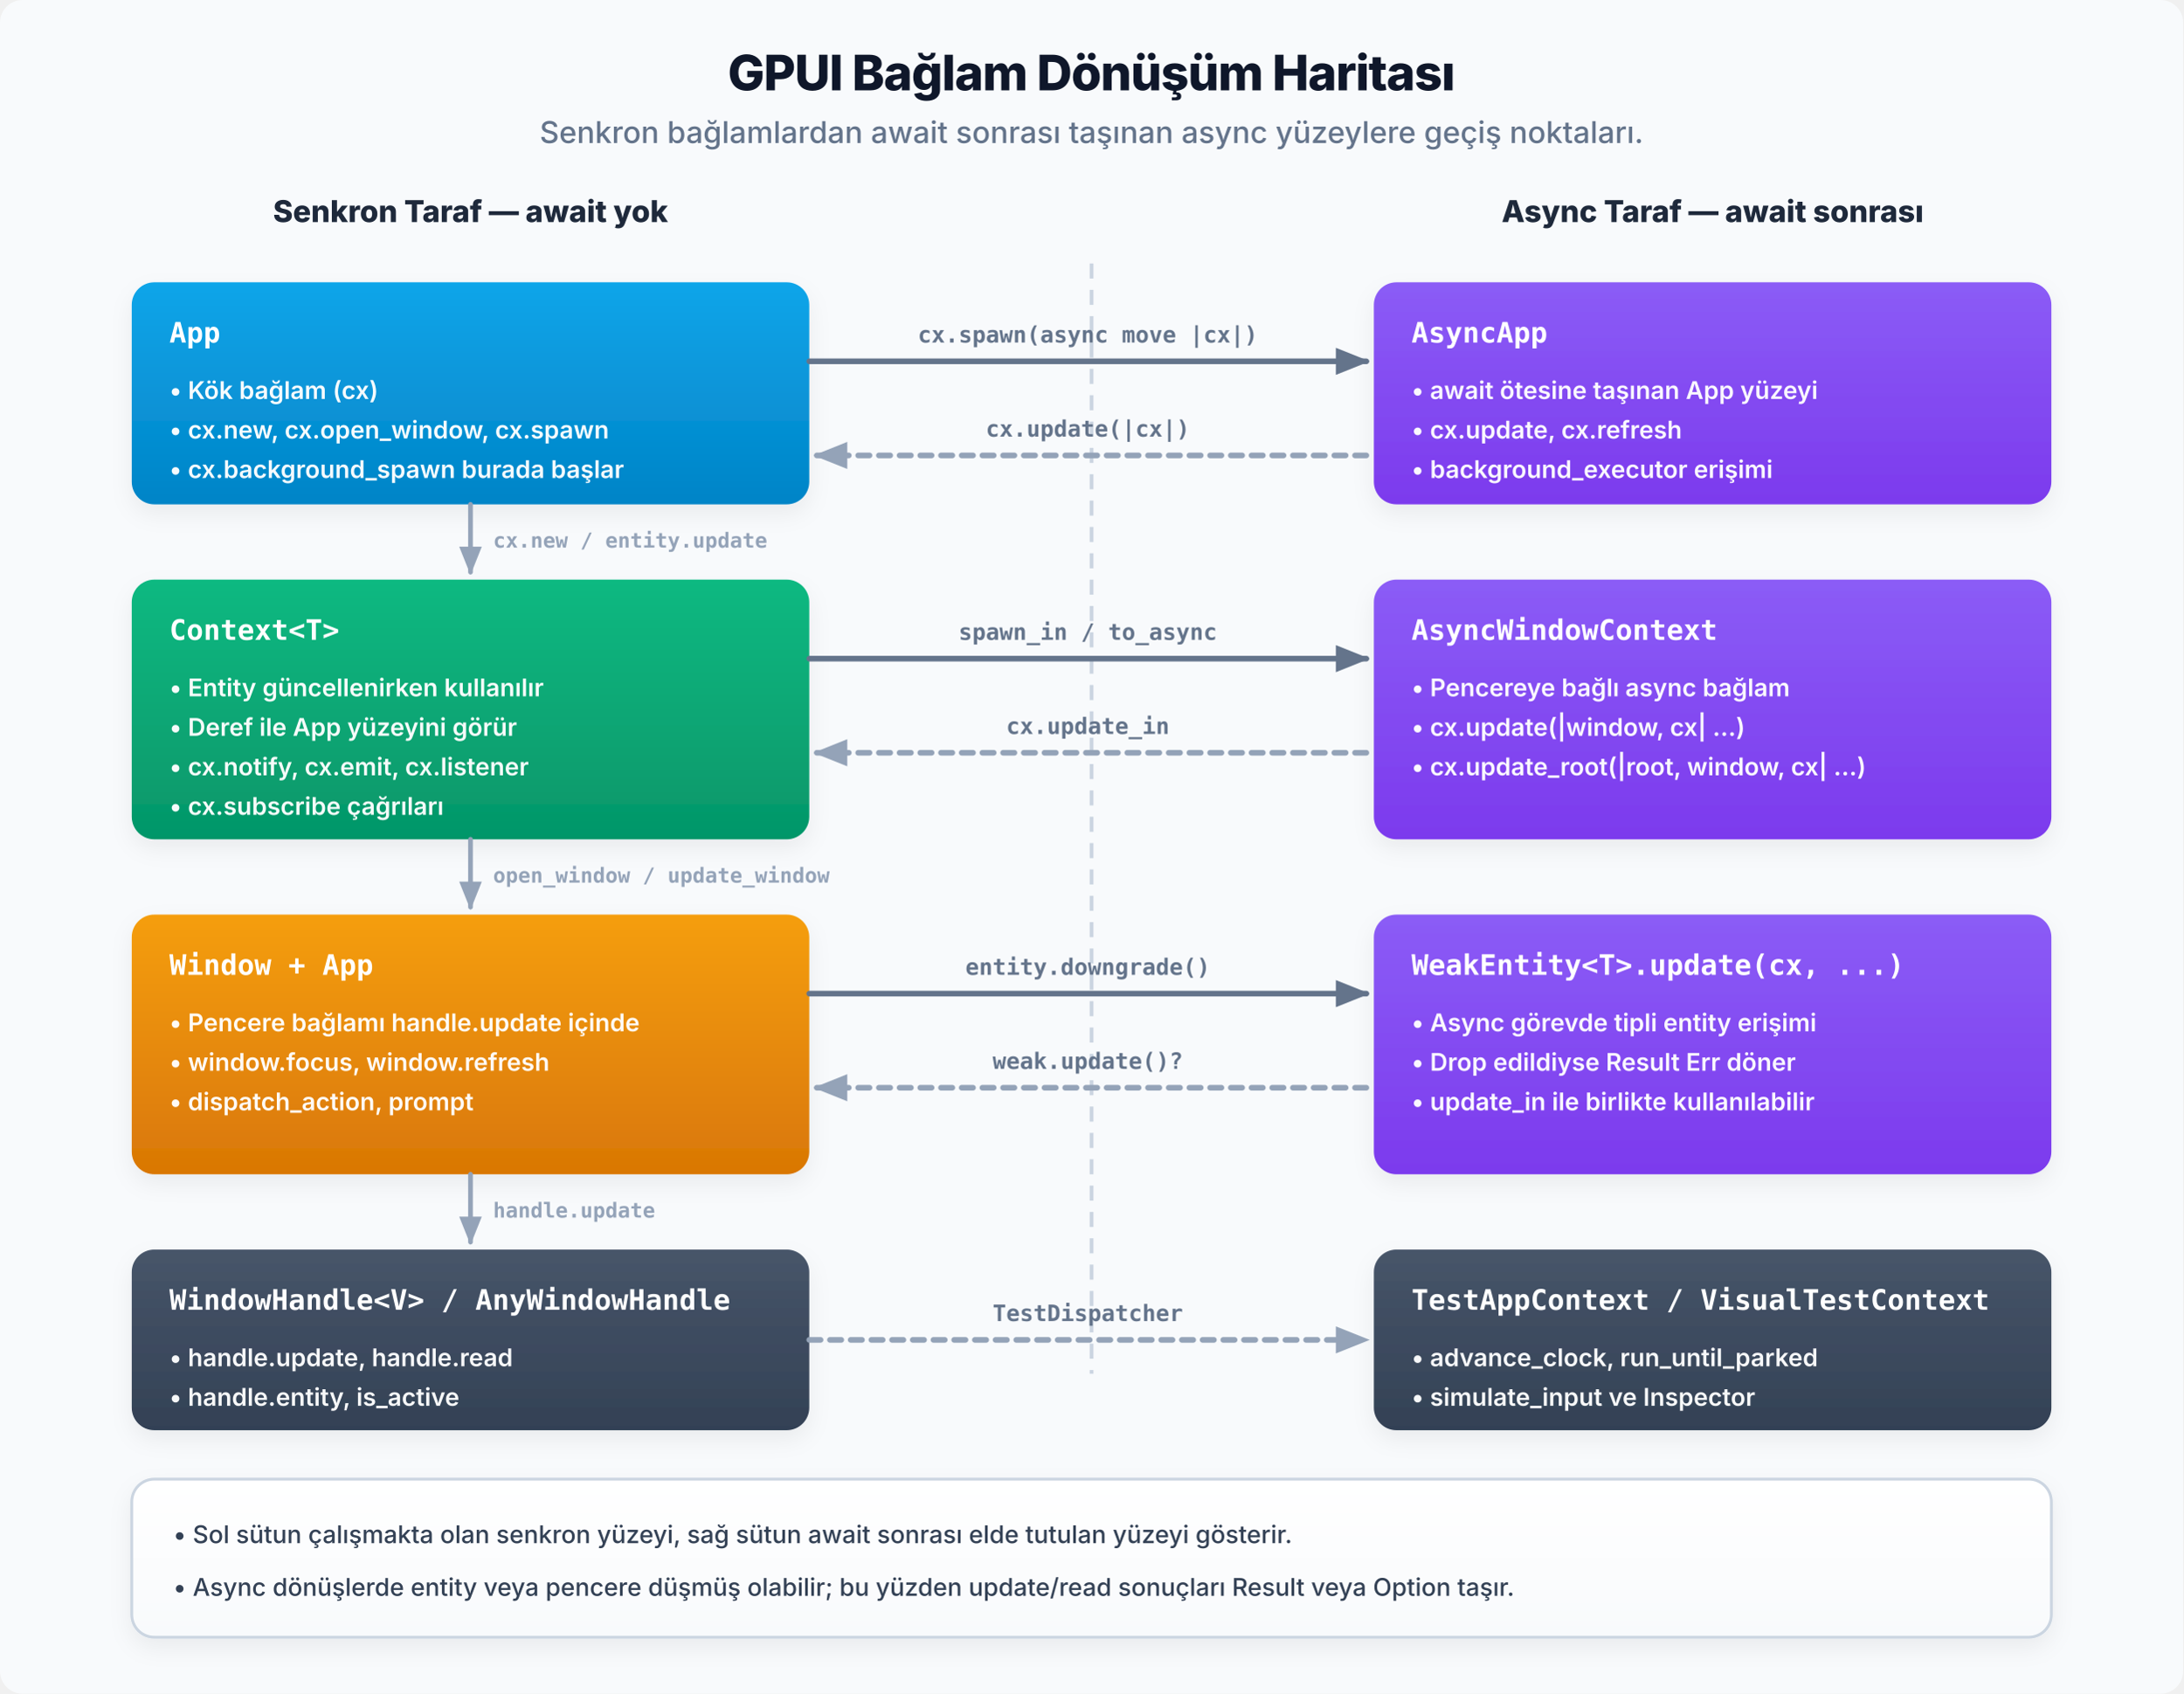
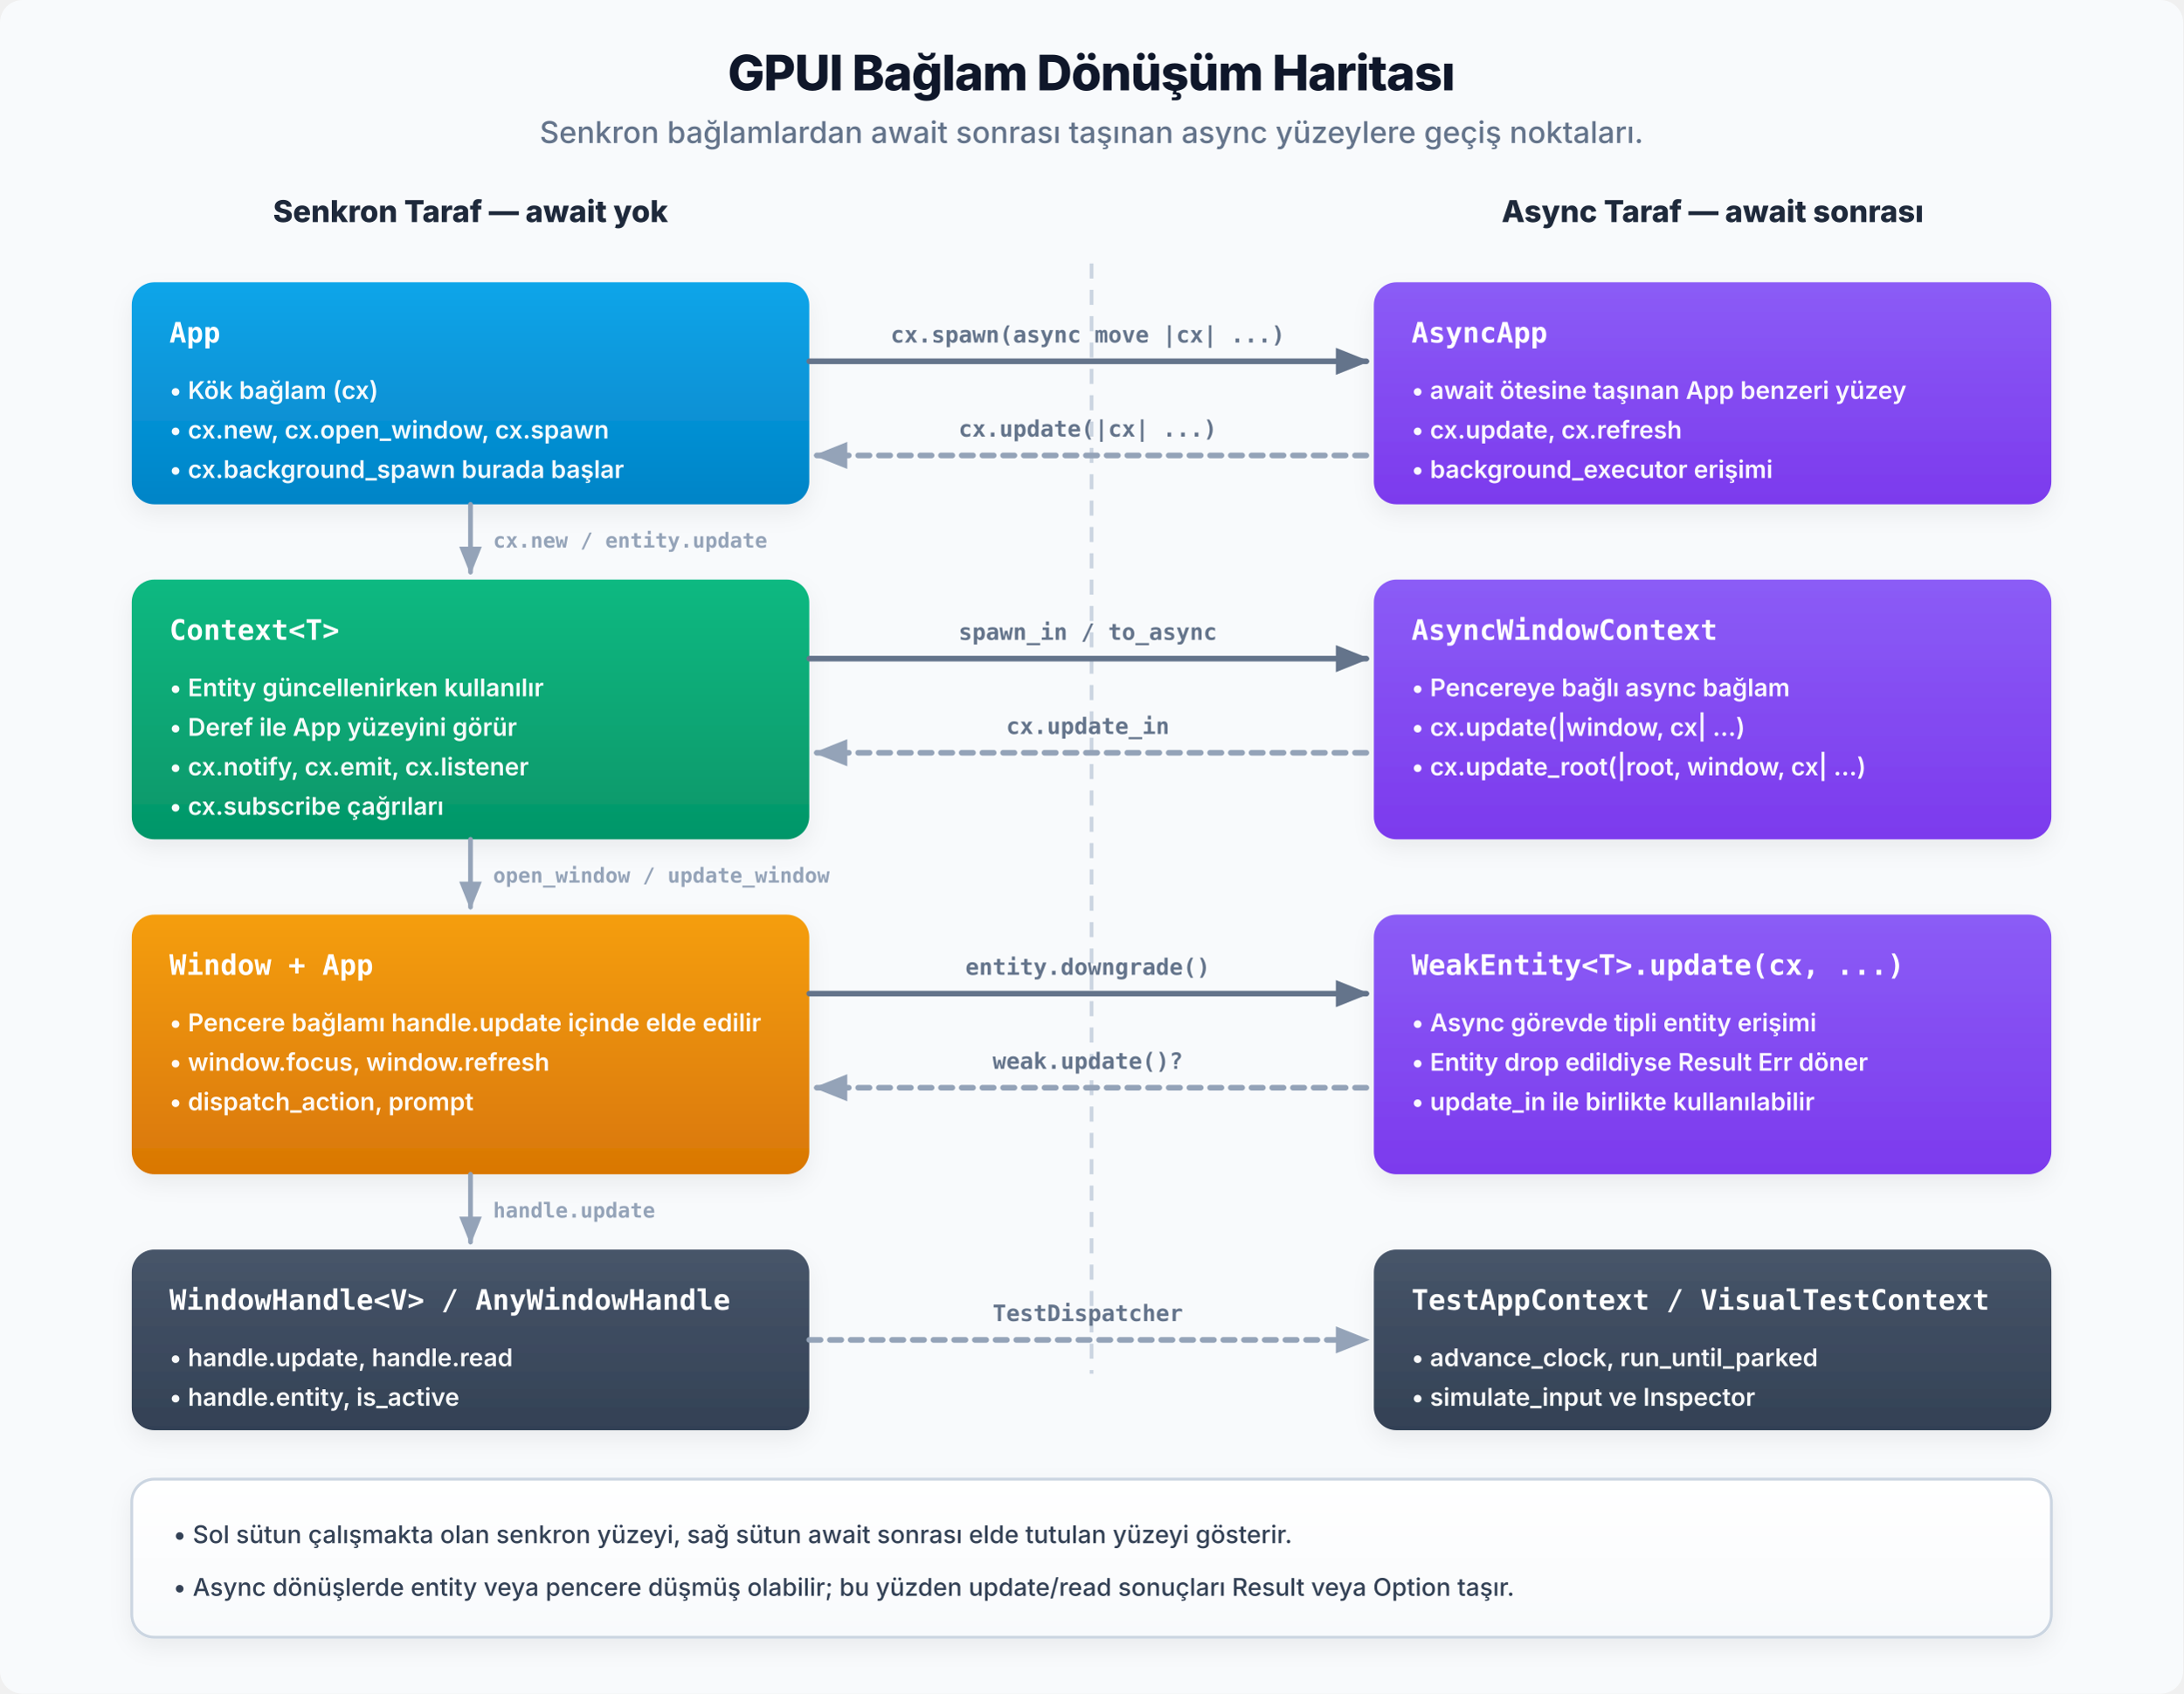
<svg xmlns="http://www.w3.org/2000/svg" viewBox="0 0 1160 900">
  <defs>
    <filter id="shadow" x="-20%" y="-20%" width="140%" height="140%">
      <feDropShadow dx="0" dy="5" stdDeviation="6" flood-color="#0f172a" flood-opacity="0.06" />
    </filter>
    <marker id="arrow" viewBox="0 0 10 10" refX="9" refY="5" markerWidth="6" markerHeight="6" orient="auto">
      <path d="M 0 1 L 10 5 L 0 9 Z" fill="#64748b" />
    </marker>
    <marker id="arrowDash" viewBox="0 0 10 10" refX="9" refY="5" markerWidth="6" markerHeight="6" orient="auto">
      <path d="M 0 1 L 10 5 L 0 9 Z" fill="#94a3b8" />
    </marker>
    <linearGradient id="g-sky" x1="0" y1="0" x2="0" y2="1">
      <stop offset="0" stop-color="#0ea5e9" />
      <stop offset="1" stop-color="#0284c7" />
    </linearGradient>
    <linearGradient id="g-green" x1="0" y1="0" x2="0" y2="1">
      <stop offset="0" stop-color="#10b981" />
      <stop offset="1" stop-color="#059669" />
    </linearGradient>
    <linearGradient id="g-amber" x1="0" y1="0" x2="0" y2="1">
      <stop offset="0" stop-color="#f59e0b" />
      <stop offset="1" stop-color="#d97706" />
    </linearGradient>
    <linearGradient id="g-slate" x1="0" y1="0" x2="0" y2="1">
      <stop offset="0" stop-color="#475569" />
      <stop offset="1" stop-color="#334155" />
    </linearGradient>
    <linearGradient id="g-violet" x1="0" y1="0" x2="0" y2="1">
      <stop offset="0" stop-color="#8b5cf6" />
      <stop offset="1" stop-color="#7c3aed" />
    </linearGradient>
    <linearGradient id="g-card" x1="0" y1="0" x2="0" y2="1">
      <stop offset="0" stop-color="#ffffff" />
      <stop offset="1" stop-color="#f8fafc" />
    </linearGradient>
    <style>
      .bg { fill: #f8fafc; }
      .title { font: 800 26px system-ui, -apple-system, sans-serif; fill: #0f172a; letter-spacing: -0.5px; text-anchor: middle; }
      .sub { font: 500 16px system-ui, -apple-system, sans-serif; fill: #64748b; text-anchor: middle; }

      .c-title { font: 800 15px ui-monospace, SFMono-Regular, monospace; fill: #ffffff; }
      .c-body { font: 600 13px system-ui, -apple-system, sans-serif; fill: #ffffff; opacity: 0.96; }

      .lbl { font: 800 16px system-ui, -apple-system, sans-serif; fill: #1e293b; text-anchor: middle; }
      .edge { font: 700 12px ui-monospace, SFMono-Regular, monospace; fill: #64748b; text-anchor: middle; }
      .vedge { font: 700 11px ui-monospace, SFMono-Regular, monospace; fill: #94a3b8; }
      .note { font: 500 13px system-ui, -apple-system, sans-serif; fill: #334155; }

      .arrow-line { stroke: #64748b; stroke-width: 3; fill: none; marker-end: url(#arrow); stroke-linecap: round; stroke-linejoin: round; }
      .arrow-dash { stroke: #94a3b8; stroke-width: 3; fill: none; stroke-dasharray: 6 5; marker-end: url(#arrowDash); stroke-linecap: round; stroke-linejoin: round; }
      .arrow-soft { stroke: #94a3b8; stroke-width: 2.5; fill: none; marker-end: url(#arrowDash); stroke-linecap: round; stroke-linejoin: round; }

      .flow { animation: dash 11s linear infinite; }
      @keyframes dash { to { stroke-dashoffset: -220; } }
      @media (prefers-reduced-motion: reduce) { .flow { animation: none; } }
    </style>
  </defs>
  <rect width="100%" height="100%" rx="12" class="bg" />
  <text x="580" y="48" class="title">GPUI Bağlam Dönüşüm Haritası</text>
  <text x="580" y="76" class="sub">Senkron bağlamlardan await sonrası taşınan async yüzeylere geçiş noktaları.</text>
  <text x="250" y="118" class="lbl">Senkron Taraf — await yok</text>
  <text x="910" y="118" class="lbl">Async Taraf — await sonrası</text>
  <line x1="580" y1="140" x2="580" y2="730" stroke="#cbd5e1" stroke-width="2" stroke-dasharray="8 6" />
  <g transform="translate(70, 150)">
    <rect width="360" height="118" rx="12" fill="url(#g-sky)" filter="url(#shadow)" />
    <text x="20" y="32" class="c-title">App</text>
    <text x="20" y="62" class="c-body">• Kök bağlam (cx)</text>
    <text x="20" y="83" class="c-body">• cx.new, cx.open_window, cx.spawn</text>
    <text x="20" y="104" class="c-body">• cx.background_spawn burada başlar</text>
  </g>
  <g transform="translate(70, 308)">
    <rect width="360" height="138" rx="12" fill="url(#g-green)" filter="url(#shadow)" />
    <text x="20" y="32" class="c-title">Context&lt;T&gt;</text>
    <text x="20" y="62" class="c-body">• Entity güncellenirken kullanılır</text>
    <text x="20" y="83" class="c-body">• Deref ile App yüzeyini görür</text>
    <text x="20" y="104" class="c-body">• cx.notify, cx.emit, cx.listener</text>
    <text x="20" y="125" class="c-body">• cx.subscribe çağrıları</text>
  </g>
  <g transform="translate(70, 486)">
    <rect width="360" height="138" rx="12" fill="url(#g-amber)" filter="url(#shadow)" />
    <text x="20" y="32" class="c-title">Window + App</text>
-     <text x="20" y="62" class="c-body">• Pencere bağlamı handle.update içinde</text>
+     <text x="20" y="62" class="c-body">• Pencere bağlamı handle.update içinde elde edilir</text>
    <text x="20" y="83" class="c-body">• window.focus, window.refresh</text>
    <text x="20" y="104" class="c-body">• dispatch_action, prompt</text>
  </g>
  <g transform="translate(70, 664)">
    <rect width="360" height="96" rx="12" fill="url(#g-slate)" filter="url(#shadow)" />
    <text x="20" y="32" class="c-title">WindowHandle&lt;V&gt; / AnyWindowHandle</text>
    <text x="20" y="62" class="c-body">• handle.update, handle.read</text>
    <text x="20" y="83" class="c-body">• handle.entity, is_active</text>
  </g>
  <g transform="translate(730, 150)">
    <rect width="360" height="118" rx="12" fill="url(#g-violet)" filter="url(#shadow)" />
    <text x="20" y="32" class="c-title">AsyncApp</text>
-     <text x="20" y="62" class="c-body">• await ötesine taşınan App yüzeyi</text>
+     <text x="20" y="62" class="c-body">• await ötesine taşınan App benzeri yüzey</text>
    <text x="20" y="83" class="c-body">• cx.update, cx.refresh</text>
    <text x="20" y="104" class="c-body">• background_executor erişimi</text>
  </g>
  <g transform="translate(730, 308)">
    <rect width="360" height="138" rx="12" fill="url(#g-violet)" filter="url(#shadow)" />
    <text x="20" y="32" class="c-title">AsyncWindowContext</text>
    <text x="20" y="62" class="c-body">• Pencereye bağlı async bağlam</text>
    <text x="20" y="83" class="c-body">• cx.update(|window, cx| ...)</text>
    <text x="20" y="104" class="c-body">• cx.update_root(|root, window, cx| ...)</text>
  </g>
  <g transform="translate(730, 486)">
    <rect width="360" height="138" rx="12" fill="url(#g-violet)" filter="url(#shadow)" />
    <text x="20" y="32" class="c-title">WeakEntity&lt;T&gt;.update(cx, ...)</text>
    <text x="20" y="62" class="c-body">• Async görevde tipli entity erişimi</text>
-     <text x="20" y="83" class="c-body">• Drop edildiyse Result Err döner</text>
+     <text x="20" y="83" class="c-body">• Entity drop edildiyse Result Err döner</text>
    <text x="20" y="104" class="c-body">• update_in ile birlikte kullanılabilir</text>
  </g>
  <g transform="translate(730, 664)">
    <rect width="360" height="96" rx="12" fill="url(#g-slate)" filter="url(#shadow)" />
    <text x="20" y="32" class="c-title">TestAppContext / VisualTestContext</text>
    <text x="20" y="62" class="c-body">• advance_clock, run_until_parked</text>
    <text x="20" y="83" class="c-body">• simulate_input ve Inspector</text>
  </g>
  <path d="M 250 268 V 304" class="arrow-soft" />
  <text x="262" y="291" class="vedge">cx.new / entity.update</text>
  <path d="M 250 446 V 482" class="arrow-soft" />
  <text x="262" y="469" class="vedge">open_window / update_window</text>
  <path d="M 250 624 V 660" class="arrow-soft" />
  <text x="262" y="647" class="vedge">handle.update</text>
  <path d="M 430 192 H 726" class="arrow-line flow" />
-   <text x="578" y="182" class="edge">cx.spawn(async move |cx|)</text>
+   <text x="578" y="182" class="edge">cx.spawn(async move |cx| ...)</text>
  <path d="M 726 242 H 434" class="arrow-dash" />
-   <text x="578" y="232" class="edge">cx.update(|cx|)</text>
+   <text x="578" y="232" class="edge">cx.update(|cx| ...)</text>
  <path d="M 430 350 H 726" class="arrow-line flow" />
  <text x="578" y="340" class="edge">spawn_in / to_async</text>
  <path d="M 726 400 H 434" class="arrow-dash" />
  <text x="578" y="390" class="edge">cx.update_in</text>
  <path d="M 430 528 H 726" class="arrow-line flow" />
  <text x="578" y="518" class="edge">entity.downgrade()</text>
  <path d="M 726 578 H 434" class="arrow-dash" />
  <text x="578" y="568" class="edge">weak.update()?</text>
  <path d="M 430 712 H 726" class="arrow-dash" />
  <text x="578" y="702" class="edge">TestDispatcher</text>
  <g transform="translate(70, 786)">
    <rect width="1020" height="84" rx="12" fill="url(#g-card)" stroke="#cbd5e1" stroke-width="1.5" filter="url(#shadow)" />
    <text x="22" y="34" class="note">• Sol sütun çalışmakta olan senkron yüzeyi, sağ sütun await sonrası elde tutulan yüzeyi gösterir.</text>
    <text x="22" y="62" class="note">• Async dönüşlerde entity veya pencere düşmüş olabilir; bu yüzden update/read sonuçları Result veya Option taşır.</text>
  </g>
</svg>
